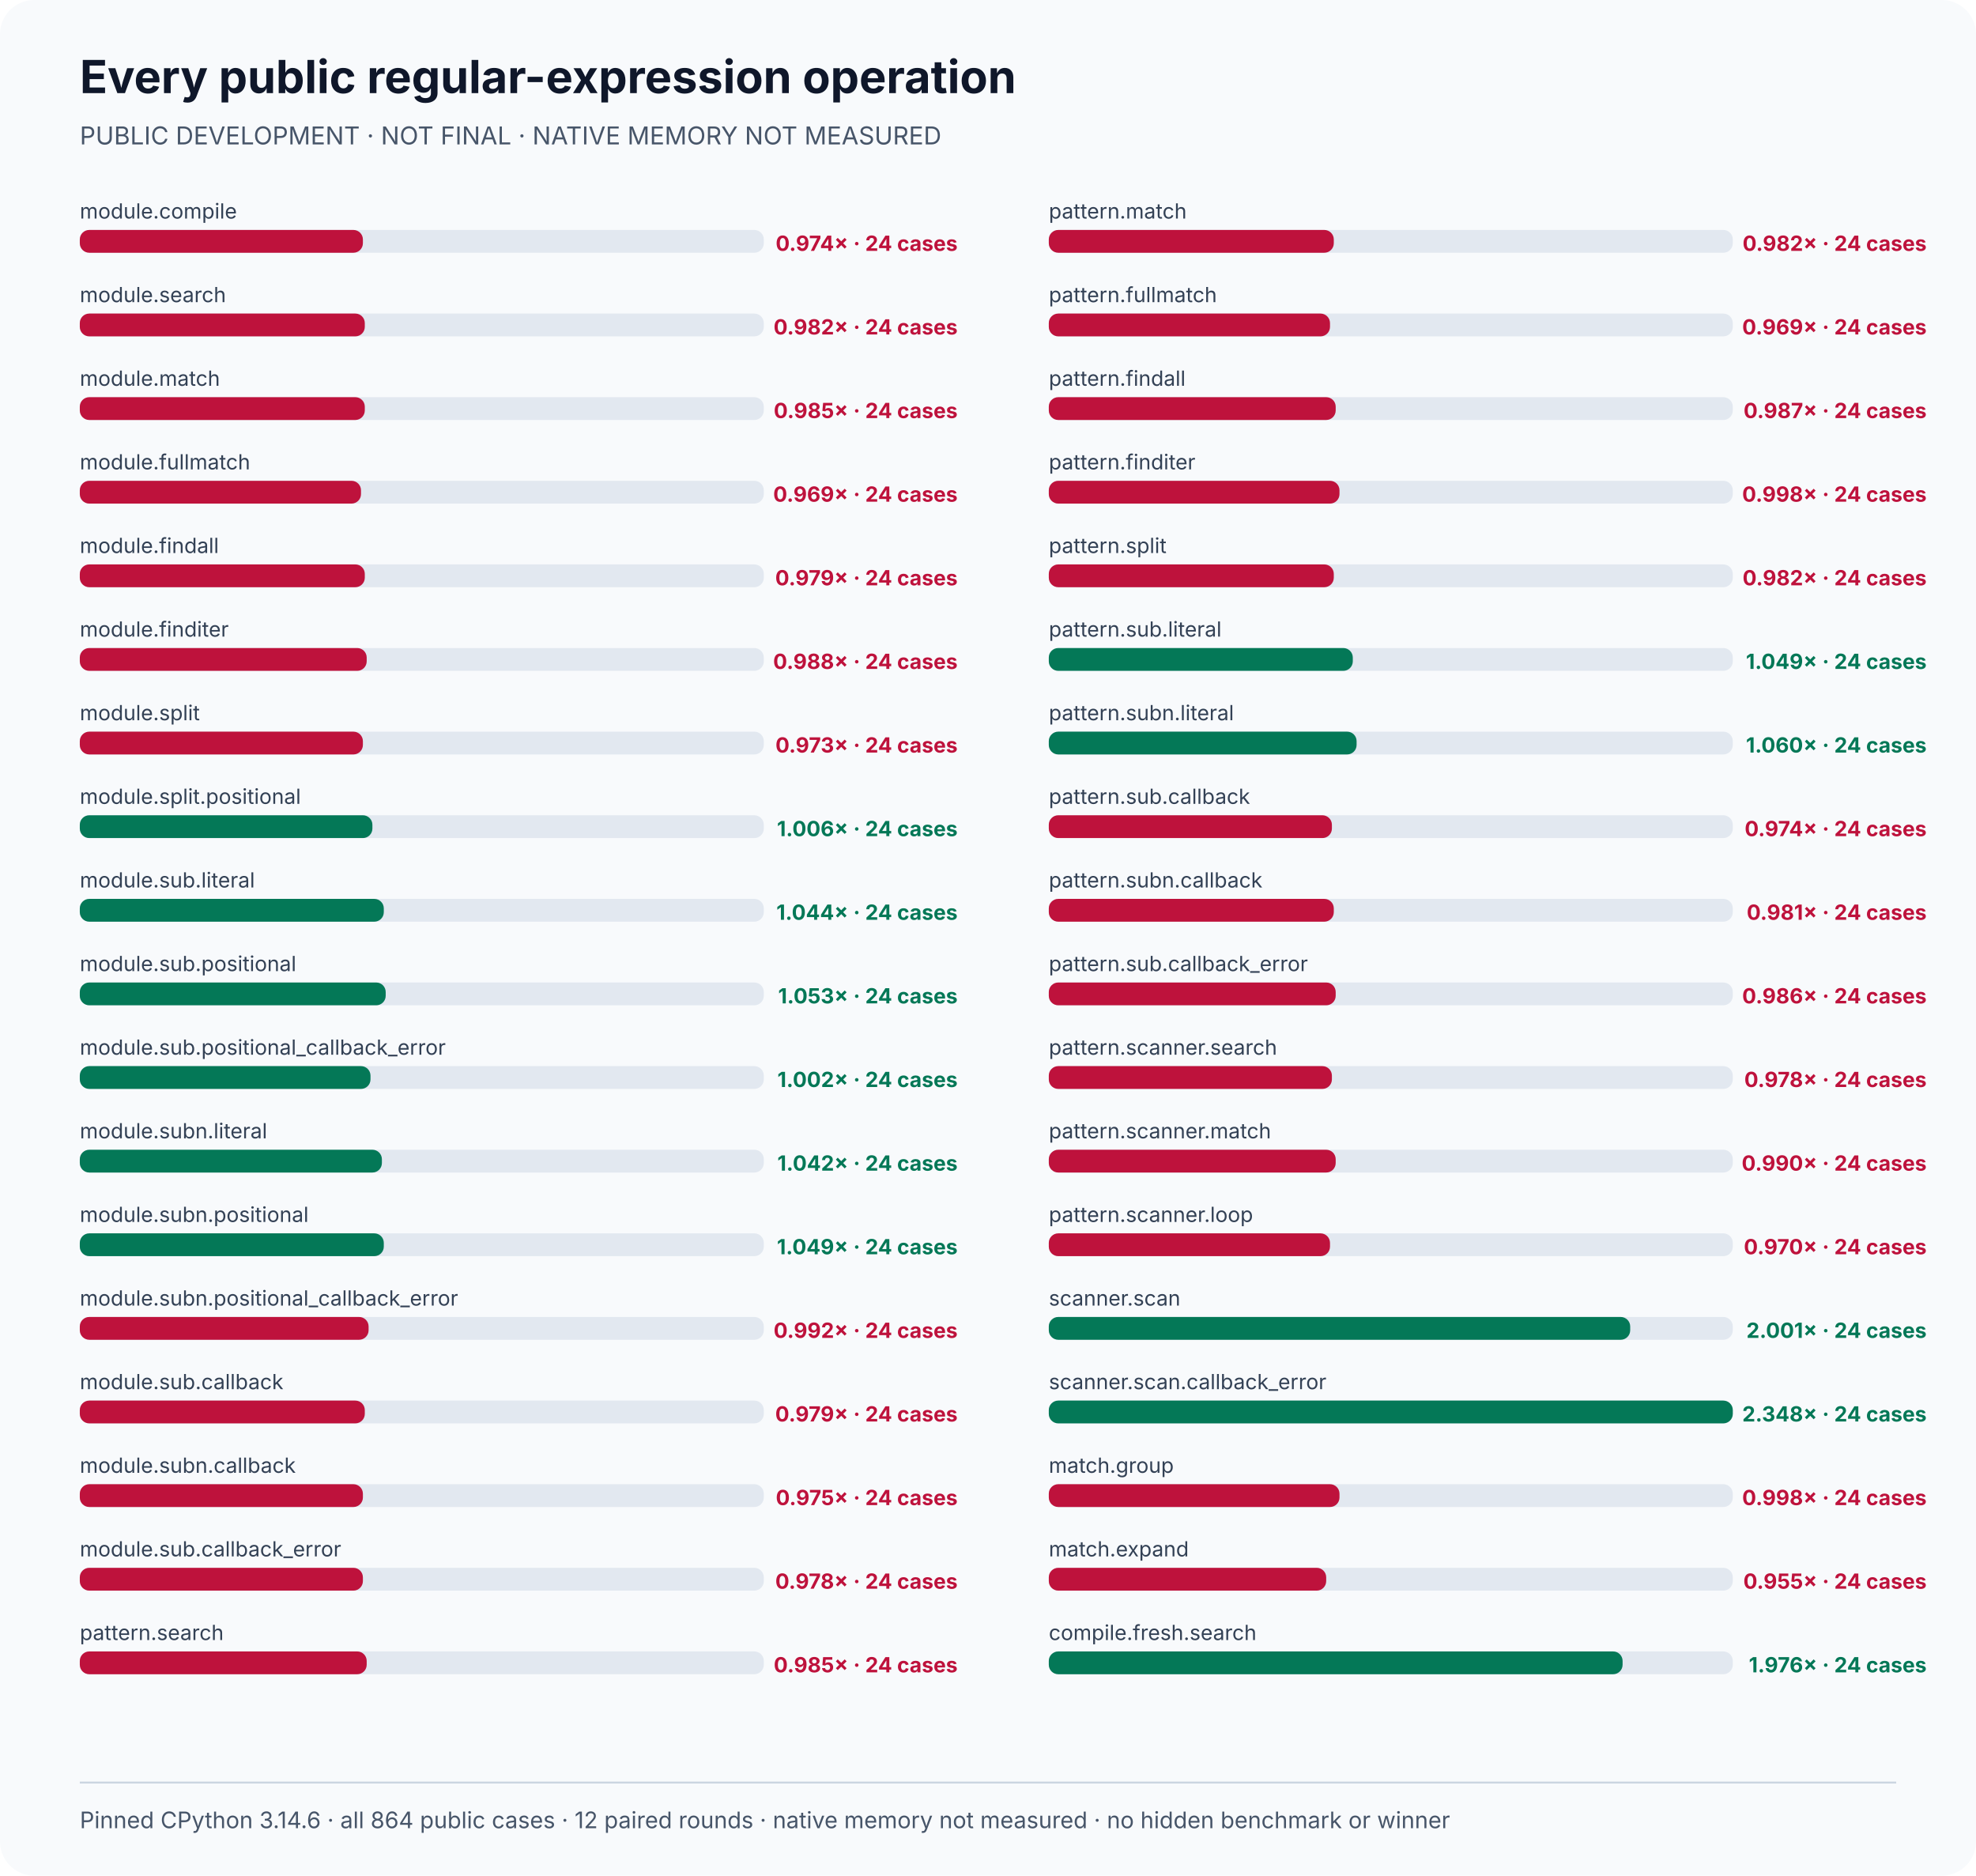
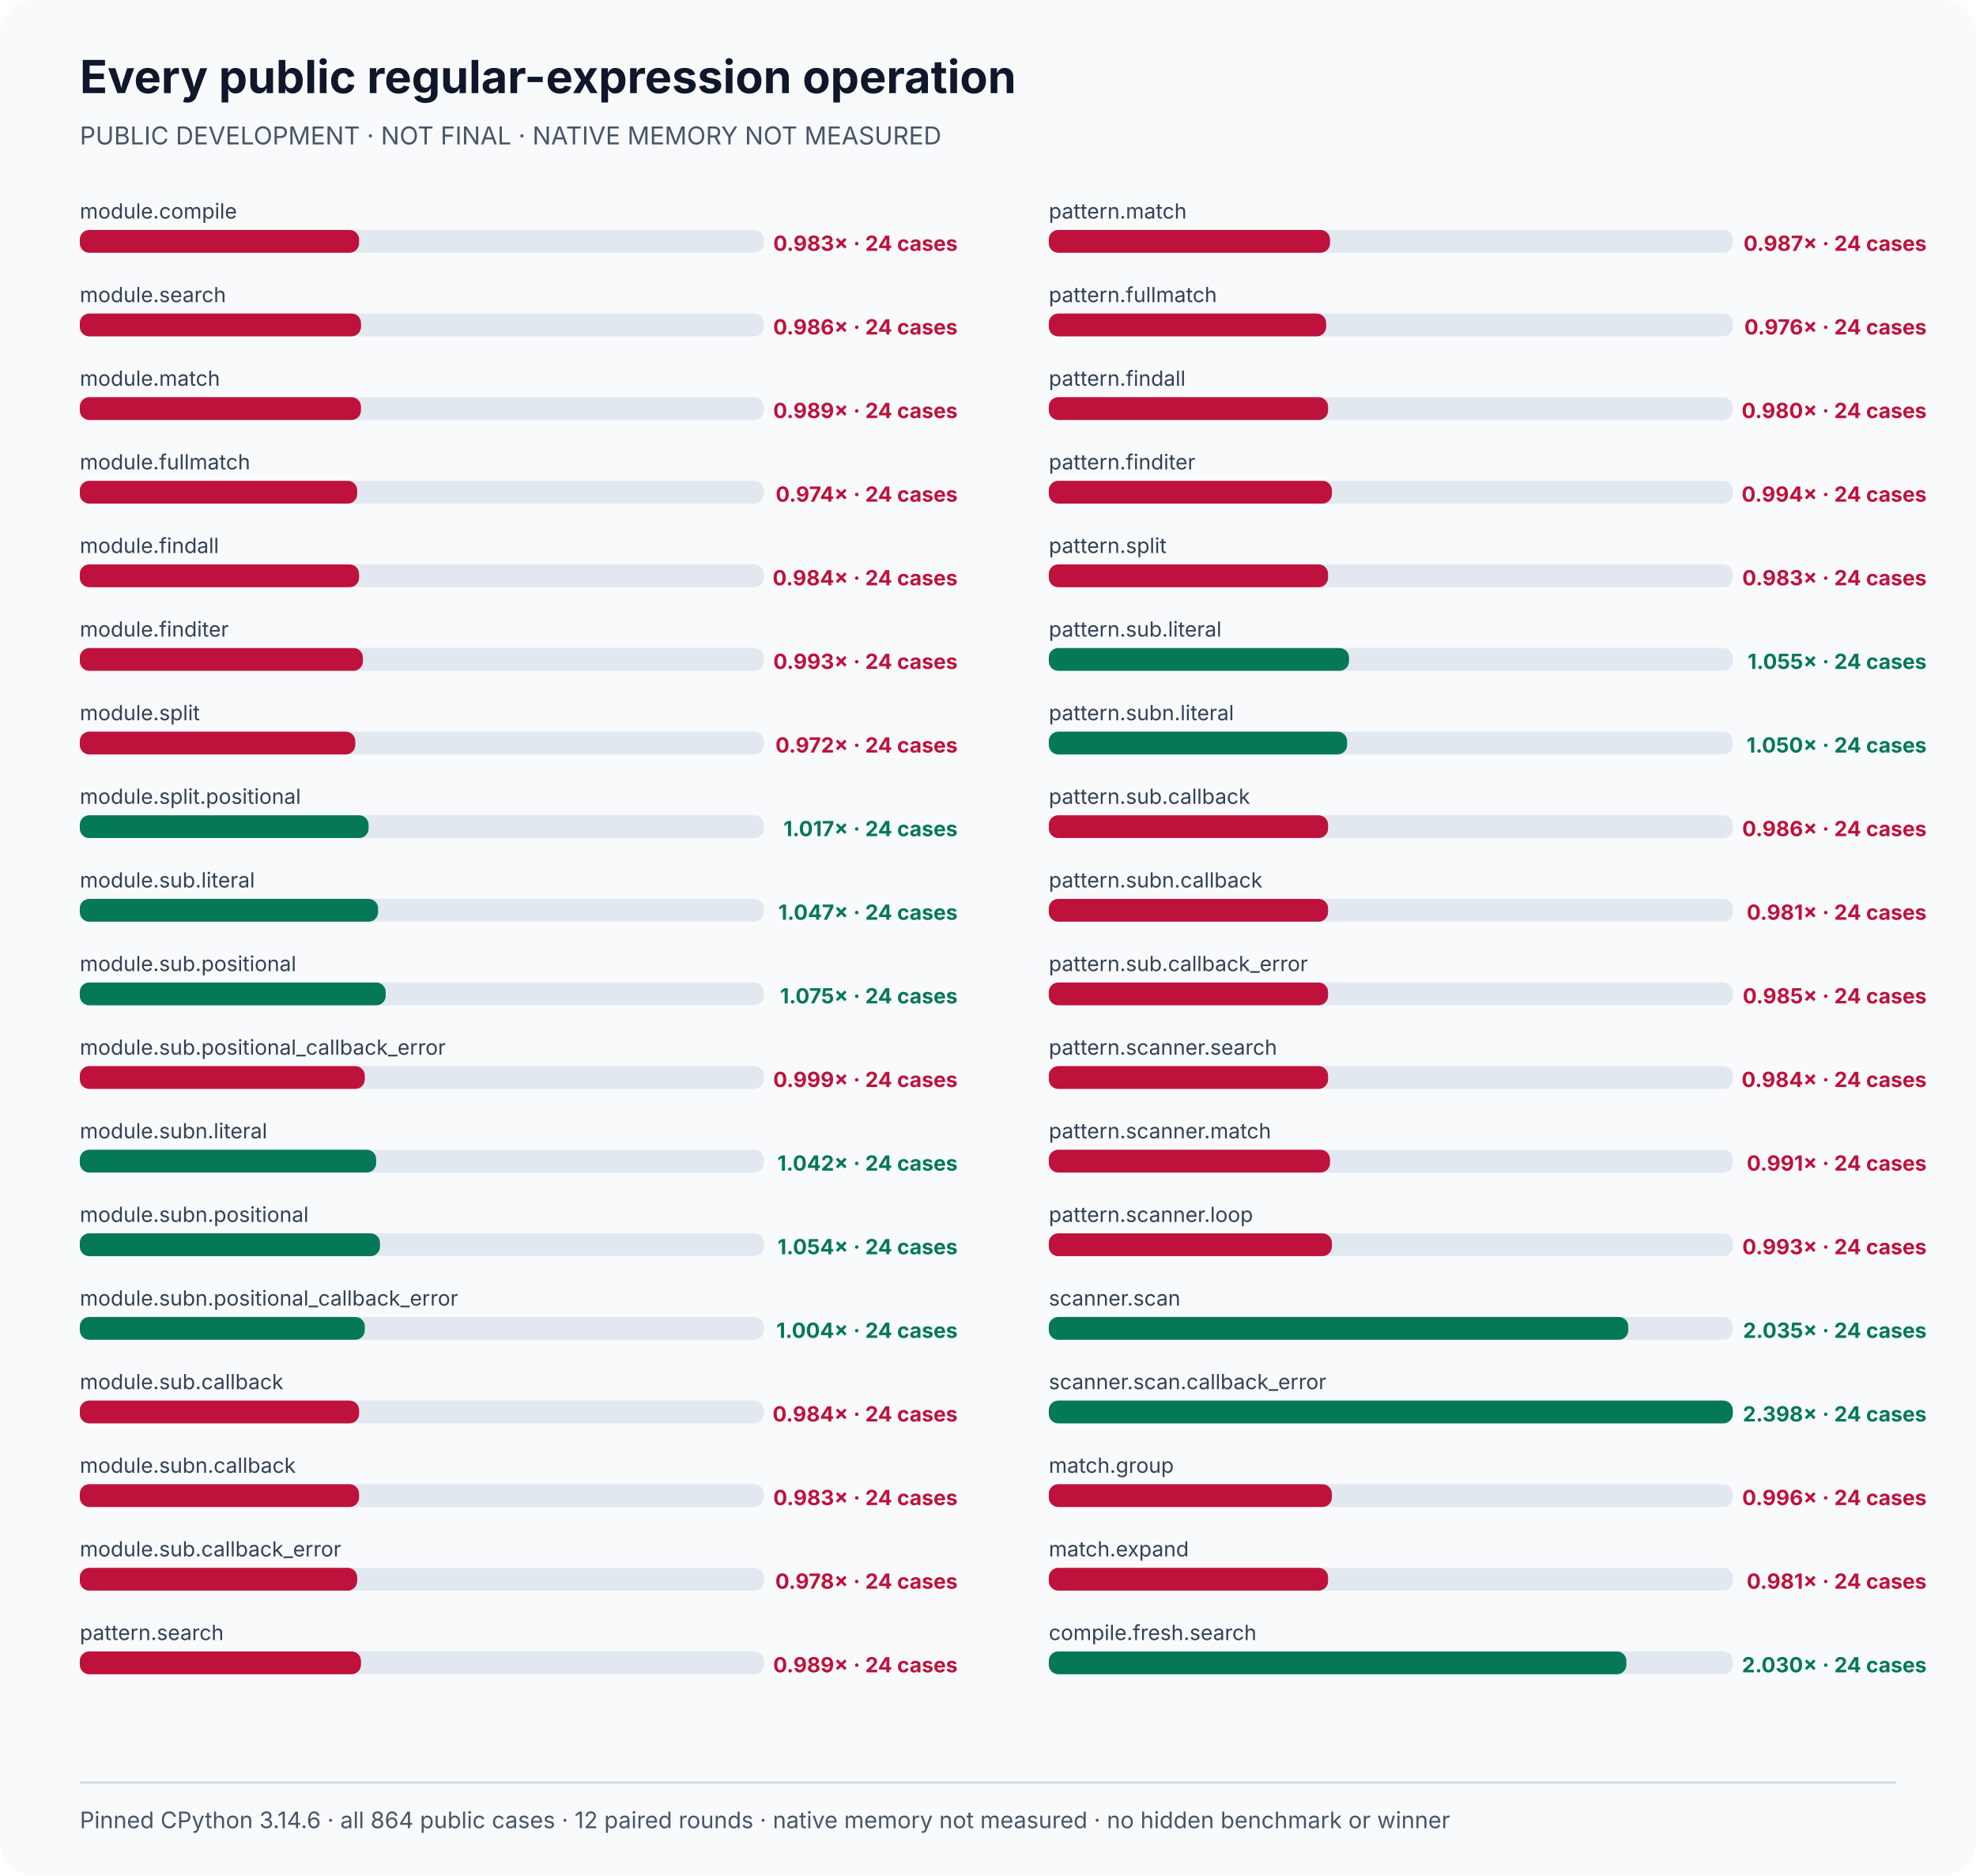
<svg xmlns="http://www.w3.org/2000/svg" width="1040" height="987" viewBox="0 0 1040 987" role="img" aria-labelledby="public-speed-title public-speed-description">
  <rect width="100%" height="100%" rx="18" fill="#f8fafc" />
  <g font-family="system-ui,-apple-system,BlinkMacSystemFont,Segoe UI,sans-serif">
    <text x="42" y="49" fill="#0f172a" font-size="24" font-weight="750">Every public regular-expression operation</text>
    <text x="42" y="76" fill="#475569" font-size="13">PUBLIC DEVELOPMENT · NOT FINAL · NATIVE MEMORY NOT MEASURED</text>
    <text x="42" y="115" fill="#334155" font-size="11">module.compile</text>
    <rect x="42" y="121" width="360" height="12" rx="5" fill="#e2e8f0" />
-     <rect x="42" y="121" width="149" height="12" rx="5" fill="#be123c" />
-     <text x="504" y="132" text-anchor="end" fill="#be123c" font-size="11" font-weight="650">0.974× · 24 cases</text>
+     <rect x="42" y="121" width="147" height="12" rx="5" fill="#be123c" />
+     <text x="504" y="132" text-anchor="end" fill="#be123c" font-size="11" font-weight="650">0.983× · 24 cases</text>
    <text x="42" y="159" fill="#334155" font-size="11">module.search</text>
    <rect x="42" y="165" width="360" height="12" rx="5" fill="#e2e8f0" />
-     <rect x="42" y="165" width="150" height="12" rx="5" fill="#be123c" />
-     <text x="504" y="176" text-anchor="end" fill="#be123c" font-size="11" font-weight="650">0.982× · 24 cases</text>
+     <rect x="42" y="165" width="148" height="12" rx="5" fill="#be123c" />
+     <text x="504" y="176" text-anchor="end" fill="#be123c" font-size="11" font-weight="650">0.986× · 24 cases</text>
    <text x="42" y="203" fill="#334155" font-size="11">module.match</text>
    <rect x="42" y="209" width="360" height="12" rx="5" fill="#e2e8f0" />
-     <rect x="42" y="209" width="150" height="12" rx="5" fill="#be123c" />
-     <text x="504" y="220" text-anchor="end" fill="#be123c" font-size="11" font-weight="650">0.985× · 24 cases</text>
+     <rect x="42" y="209" width="148" height="12" rx="5" fill="#be123c" />
+     <text x="504" y="220" text-anchor="end" fill="#be123c" font-size="11" font-weight="650">0.989× · 24 cases</text>
    <text x="42" y="247" fill="#334155" font-size="11">module.fullmatch</text>
    <rect x="42" y="253" width="360" height="12" rx="5" fill="#e2e8f0" />
-     <rect x="42" y="253" width="148" height="12" rx="5" fill="#be123c" />
-     <text x="504" y="264" text-anchor="end" fill="#be123c" font-size="11" font-weight="650">0.969× · 24 cases</text>
+     <rect x="42" y="253" width="146" height="12" rx="5" fill="#be123c" />
+     <text x="504" y="264" text-anchor="end" fill="#be123c" font-size="11" font-weight="650">0.974× · 24 cases</text>
    <text x="42" y="291" fill="#334155" font-size="11">module.findall</text>
    <rect x="42" y="297" width="360" height="12" rx="5" fill="#e2e8f0" />
-     <rect x="42" y="297" width="150" height="12" rx="5" fill="#be123c" />
-     <text x="504" y="308" text-anchor="end" fill="#be123c" font-size="11" font-weight="650">0.979× · 24 cases</text>
+     <rect x="42" y="297" width="147" height="12" rx="5" fill="#be123c" />
+     <text x="504" y="308" text-anchor="end" fill="#be123c" font-size="11" font-weight="650">0.984× · 24 cases</text>
    <text x="42" y="335" fill="#334155" font-size="11">module.finditer</text>
    <rect x="42" y="341" width="360" height="12" rx="5" fill="#e2e8f0" />
-     <rect x="42" y="341" width="151" height="12" rx="5" fill="#be123c" />
-     <text x="504" y="352" text-anchor="end" fill="#be123c" font-size="11" font-weight="650">0.988× · 24 cases</text>
+     <rect x="42" y="341" width="149" height="12" rx="5" fill="#be123c" />
+     <text x="504" y="352" text-anchor="end" fill="#be123c" font-size="11" font-weight="650">0.993× · 24 cases</text>
    <text x="42" y="379" fill="#334155" font-size="11">module.split</text>
    <rect x="42" y="385" width="360" height="12" rx="5" fill="#e2e8f0" />
-     <rect x="42" y="385" width="149" height="12" rx="5" fill="#be123c" />
-     <text x="504" y="396" text-anchor="end" fill="#be123c" font-size="11" font-weight="650">0.973× · 24 cases</text>
+     <rect x="42" y="385" width="145" height="12" rx="5" fill="#be123c" />
+     <text x="504" y="396" text-anchor="end" fill="#be123c" font-size="11" font-weight="650">0.972× · 24 cases</text>
    <text x="42" y="423" fill="#334155" font-size="11">module.split.positional</text>
    <rect x="42" y="429" width="360" height="12" rx="5" fill="#e2e8f0" />
-     <rect x="42" y="429" width="154" height="12" rx="5" fill="#047857" />
-     <text x="504" y="440" text-anchor="end" fill="#047857" font-size="11" font-weight="650">1.006× · 24 cases</text>
+     <rect x="42" y="429" width="152" height="12" rx="5" fill="#047857" />
+     <text x="504" y="440" text-anchor="end" fill="#047857" font-size="11" font-weight="650">1.017× · 24 cases</text>
    <text x="42" y="467" fill="#334155" font-size="11">module.sub.literal</text>
    <rect x="42" y="473" width="360" height="12" rx="5" fill="#e2e8f0" />
-     <rect x="42" y="473" width="160" height="12" rx="5" fill="#047857" />
-     <text x="504" y="484" text-anchor="end" fill="#047857" font-size="11" font-weight="650">1.044× · 24 cases</text>
+     <rect x="42" y="473" width="157" height="12" rx="5" fill="#047857" />
+     <text x="504" y="484" text-anchor="end" fill="#047857" font-size="11" font-weight="650">1.047× · 24 cases</text>
    <text x="42" y="511" fill="#334155" font-size="11">module.sub.positional</text>
    <rect x="42" y="517" width="360" height="12" rx="5" fill="#e2e8f0" />
    <rect x="42" y="517" width="161" height="12" rx="5" fill="#047857" />
-     <text x="504" y="528" text-anchor="end" fill="#047857" font-size="11" font-weight="650">1.053× · 24 cases</text>
+     <text x="504" y="528" text-anchor="end" fill="#047857" font-size="11" font-weight="650">1.075× · 24 cases</text>
    <text x="42" y="555" fill="#334155" font-size="11">module.sub.positional_callback_error</text>
    <rect x="42" y="561" width="360" height="12" rx="5" fill="#e2e8f0" />
-     <rect x="42" y="561" width="153" height="12" rx="5" fill="#047857" />
-     <text x="504" y="572" text-anchor="end" fill="#047857" font-size="11" font-weight="650">1.002× · 24 cases</text>
+     <rect x="42" y="561" width="150" height="12" rx="5" fill="#be123c" />
+     <text x="504" y="572" text-anchor="end" fill="#be123c" font-size="11" font-weight="650">0.999× · 24 cases</text>
    <text x="42" y="599" fill="#334155" font-size="11">module.subn.literal</text>
    <rect x="42" y="605" width="360" height="12" rx="5" fill="#e2e8f0" />
-     <rect x="42" y="605" width="159" height="12" rx="5" fill="#047857" />
+     <rect x="42" y="605" width="156" height="12" rx="5" fill="#047857" />
    <text x="504" y="616" text-anchor="end" fill="#047857" font-size="11" font-weight="650">1.042× · 24 cases</text>
    <text x="42" y="643" fill="#334155" font-size="11">module.subn.positional</text>
    <rect x="42" y="649" width="360" height="12" rx="5" fill="#e2e8f0" />
-     <rect x="42" y="649" width="160" height="12" rx="5" fill="#047857" />
-     <text x="504" y="660" text-anchor="end" fill="#047857" font-size="11" font-weight="650">1.049× · 24 cases</text>
+     <rect x="42" y="649" width="158" height="12" rx="5" fill="#047857" />
+     <text x="504" y="660" text-anchor="end" fill="#047857" font-size="11" font-weight="650">1.054× · 24 cases</text>
    <text x="42" y="687" fill="#334155" font-size="11">module.subn.positional_callback_error</text>
    <rect x="42" y="693" width="360" height="12" rx="5" fill="#e2e8f0" />
-     <rect x="42" y="693" width="152" height="12" rx="5" fill="#be123c" />
-     <text x="504" y="704" text-anchor="end" fill="#be123c" font-size="11" font-weight="650">0.992× · 24 cases</text>
+     <rect x="42" y="693" width="150" height="12" rx="5" fill="#047857" />
+     <text x="504" y="704" text-anchor="end" fill="#047857" font-size="11" font-weight="650">1.004× · 24 cases</text>
    <text x="42" y="731" fill="#334155" font-size="11">module.sub.callback</text>
    <rect x="42" y="737" width="360" height="12" rx="5" fill="#e2e8f0" />
-     <rect x="42" y="737" width="150" height="12" rx="5" fill="#be123c" />
-     <text x="504" y="748" text-anchor="end" fill="#be123c" font-size="11" font-weight="650">0.979× · 24 cases</text>
+     <rect x="42" y="737" width="147" height="12" rx="5" fill="#be123c" />
+     <text x="504" y="748" text-anchor="end" fill="#be123c" font-size="11" font-weight="650">0.984× · 24 cases</text>
    <text x="42" y="775" fill="#334155" font-size="11">module.subn.callback</text>
    <rect x="42" y="781" width="360" height="12" rx="5" fill="#e2e8f0" />
-     <rect x="42" y="781" width="149" height="12" rx="5" fill="#be123c" />
-     <text x="504" y="792" text-anchor="end" fill="#be123c" font-size="11" font-weight="650">0.975× · 24 cases</text>
+     <rect x="42" y="781" width="147" height="12" rx="5" fill="#be123c" />
+     <text x="504" y="792" text-anchor="end" fill="#be123c" font-size="11" font-weight="650">0.983× · 24 cases</text>
    <text x="42" y="819" fill="#334155" font-size="11">module.sub.callback_error</text>
    <rect x="42" y="825" width="360" height="12" rx="5" fill="#e2e8f0" />
-     <rect x="42" y="825" width="149" height="12" rx="5" fill="#be123c" />
+     <rect x="42" y="825" width="146" height="12" rx="5" fill="#be123c" />
    <text x="504" y="836" text-anchor="end" fill="#be123c" font-size="11" font-weight="650">0.978× · 24 cases</text>
    <text x="42" y="863" fill="#334155" font-size="11">pattern.search</text>
    <rect x="42" y="869" width="360" height="12" rx="5" fill="#e2e8f0" />
-     <rect x="42" y="869" width="151" height="12" rx="5" fill="#be123c" />
-     <text x="504" y="880" text-anchor="end" fill="#be123c" font-size="11" font-weight="650">0.985× · 24 cases</text>
+     <rect x="42" y="869" width="148" height="12" rx="5" fill="#be123c" />
+     <text x="504" y="880" text-anchor="end" fill="#be123c" font-size="11" font-weight="650">0.989× · 24 cases</text>
    <text x="552" y="115" fill="#334155" font-size="11">pattern.match</text>
    <rect x="552" y="121" width="360" height="12" rx="5" fill="#e2e8f0" />
-     <rect x="552" y="121" width="150" height="12" rx="5" fill="#be123c" />
-     <text x="1014" y="132" text-anchor="end" fill="#be123c" font-size="11" font-weight="650">0.982× · 24 cases</text>
+     <rect x="552" y="121" width="148" height="12" rx="5" fill="#be123c" />
+     <text x="1014" y="132" text-anchor="end" fill="#be123c" font-size="11" font-weight="650">0.987× · 24 cases</text>
    <text x="552" y="159" fill="#334155" font-size="11">pattern.fullmatch</text>
    <rect x="552" y="165" width="360" height="12" rx="5" fill="#e2e8f0" />
-     <rect x="552" y="165" width="148" height="12" rx="5" fill="#be123c" />
-     <text x="1014" y="176" text-anchor="end" fill="#be123c" font-size="11" font-weight="650">0.969× · 24 cases</text>
+     <rect x="552" y="165" width="146" height="12" rx="5" fill="#be123c" />
+     <text x="1014" y="176" text-anchor="end" fill="#be123c" font-size="11" font-weight="650">0.976× · 24 cases</text>
    <text x="552" y="203" fill="#334155" font-size="11">pattern.findall</text>
    <rect x="552" y="209" width="360" height="12" rx="5" fill="#e2e8f0" />
-     <rect x="552" y="209" width="151" height="12" rx="5" fill="#be123c" />
-     <text x="1014" y="220" text-anchor="end" fill="#be123c" font-size="11" font-weight="650">0.987× · 24 cases</text>
+     <rect x="552" y="209" width="147" height="12" rx="5" fill="#be123c" />
+     <text x="1014" y="220" text-anchor="end" fill="#be123c" font-size="11" font-weight="650">0.980× · 24 cases</text>
    <text x="552" y="247" fill="#334155" font-size="11">pattern.finditer</text>
    <rect x="552" y="253" width="360" height="12" rx="5" fill="#e2e8f0" />
-     <rect x="552" y="253" width="153" height="12" rx="5" fill="#be123c" />
-     <text x="1014" y="264" text-anchor="end" fill="#be123c" font-size="11" font-weight="650">0.998× · 24 cases</text>
+     <rect x="552" y="253" width="149" height="12" rx="5" fill="#be123c" />
+     <text x="1014" y="264" text-anchor="end" fill="#be123c" font-size="11" font-weight="650">0.994× · 24 cases</text>
    <text x="552" y="291" fill="#334155" font-size="11">pattern.split</text>
    <rect x="552" y="297" width="360" height="12" rx="5" fill="#e2e8f0" />
-     <rect x="552" y="297" width="150" height="12" rx="5" fill="#be123c" />
-     <text x="1014" y="308" text-anchor="end" fill="#be123c" font-size="11" font-weight="650">0.982× · 24 cases</text>
+     <rect x="552" y="297" width="147" height="12" rx="5" fill="#be123c" />
+     <text x="1014" y="308" text-anchor="end" fill="#be123c" font-size="11" font-weight="650">0.983× · 24 cases</text>
    <text x="552" y="335" fill="#334155" font-size="11">pattern.sub.literal</text>
    <rect x="552" y="341" width="360" height="12" rx="5" fill="#e2e8f0" />
-     <rect x="552" y="341" width="160" height="12" rx="5" fill="#047857" />
-     <text x="1014" y="352" text-anchor="end" fill="#047857" font-size="11" font-weight="650">1.049× · 24 cases</text>
+     <rect x="552" y="341" width="158" height="12" rx="5" fill="#047857" />
+     <text x="1014" y="352" text-anchor="end" fill="#047857" font-size="11" font-weight="650">1.055× · 24 cases</text>
    <text x="552" y="379" fill="#334155" font-size="11">pattern.subn.literal</text>
    <rect x="552" y="385" width="360" height="12" rx="5" fill="#e2e8f0" />
-     <rect x="552" y="385" width="162" height="12" rx="5" fill="#047857" />
-     <text x="1014" y="396" text-anchor="end" fill="#047857" font-size="11" font-weight="650">1.060× · 24 cases</text>
+     <rect x="552" y="385" width="157" height="12" rx="5" fill="#047857" />
+     <text x="1014" y="396" text-anchor="end" fill="#047857" font-size="11" font-weight="650">1.050× · 24 cases</text>
    <text x="552" y="423" fill="#334155" font-size="11">pattern.sub.callback</text>
    <rect x="552" y="429" width="360" height="12" rx="5" fill="#e2e8f0" />
-     <rect x="552" y="429" width="149" height="12" rx="5" fill="#be123c" />
-     <text x="1014" y="440" text-anchor="end" fill="#be123c" font-size="11" font-weight="650">0.974× · 24 cases</text>
+     <rect x="552" y="429" width="147" height="12" rx="5" fill="#be123c" />
+     <text x="1014" y="440" text-anchor="end" fill="#be123c" font-size="11" font-weight="650">0.986× · 24 cases</text>
    <text x="552" y="467" fill="#334155" font-size="11">pattern.subn.callback</text>
    <rect x="552" y="473" width="360" height="12" rx="5" fill="#e2e8f0" />
-     <rect x="552" y="473" width="150" height="12" rx="5" fill="#be123c" />
+     <rect x="552" y="473" width="147" height="12" rx="5" fill="#be123c" />
    <text x="1014" y="484" text-anchor="end" fill="#be123c" font-size="11" font-weight="650">0.981× · 24 cases</text>
    <text x="552" y="511" fill="#334155" font-size="11">pattern.sub.callback_error</text>
    <rect x="552" y="517" width="360" height="12" rx="5" fill="#e2e8f0" />
-     <rect x="552" y="517" width="151" height="12" rx="5" fill="#be123c" />
-     <text x="1014" y="528" text-anchor="end" fill="#be123c" font-size="11" font-weight="650">0.986× · 24 cases</text>
+     <rect x="552" y="517" width="147" height="12" rx="5" fill="#be123c" />
+     <text x="1014" y="528" text-anchor="end" fill="#be123c" font-size="11" font-weight="650">0.985× · 24 cases</text>
    <text x="552" y="555" fill="#334155" font-size="11">pattern.scanner.search</text>
    <rect x="552" y="561" width="360" height="12" rx="5" fill="#e2e8f0" />
-     <rect x="552" y="561" width="149" height="12" rx="5" fill="#be123c" />
-     <text x="1014" y="572" text-anchor="end" fill="#be123c" font-size="11" font-weight="650">0.978× · 24 cases</text>
+     <rect x="552" y="561" width="147" height="12" rx="5" fill="#be123c" />
+     <text x="1014" y="572" text-anchor="end" fill="#be123c" font-size="11" font-weight="650">0.984× · 24 cases</text>
    <text x="552" y="599" fill="#334155" font-size="11">pattern.scanner.match</text>
    <rect x="552" y="605" width="360" height="12" rx="5" fill="#e2e8f0" />
-     <rect x="552" y="605" width="151" height="12" rx="5" fill="#be123c" />
-     <text x="1014" y="616" text-anchor="end" fill="#be123c" font-size="11" font-weight="650">0.990× · 24 cases</text>
+     <rect x="552" y="605" width="148" height="12" rx="5" fill="#be123c" />
+     <text x="1014" y="616" text-anchor="end" fill="#be123c" font-size="11" font-weight="650">0.991× · 24 cases</text>
    <text x="552" y="643" fill="#334155" font-size="11">pattern.scanner.loop</text>
    <rect x="552" y="649" width="360" height="12" rx="5" fill="#e2e8f0" />
-     <rect x="552" y="649" width="148" height="12" rx="5" fill="#be123c" />
-     <text x="1014" y="660" text-anchor="end" fill="#be123c" font-size="11" font-weight="650">0.970× · 24 cases</text>
+     <rect x="552" y="649" width="149" height="12" rx="5" fill="#be123c" />
+     <text x="1014" y="660" text-anchor="end" fill="#be123c" font-size="11" font-weight="650">0.993× · 24 cases</text>
    <text x="552" y="687" fill="#334155" font-size="11">scanner.scan</text>
    <rect x="552" y="693" width="360" height="12" rx="5" fill="#e2e8f0" />
-     <rect x="552" y="693" width="306" height="12" rx="5" fill="#047857" />
-     <text x="1014" y="704" text-anchor="end" fill="#047857" font-size="11" font-weight="650">2.001× · 24 cases</text>
+     <rect x="552" y="693" width="305" height="12" rx="5" fill="#047857" />
+     <text x="1014" y="704" text-anchor="end" fill="#047857" font-size="11" font-weight="650">2.035× · 24 cases</text>
    <text x="552" y="731" fill="#334155" font-size="11">scanner.scan.callback_error</text>
    <rect x="552" y="737" width="360" height="12" rx="5" fill="#e2e8f0" />
    <rect x="552" y="737" width="360" height="12" rx="5" fill="#047857" />
-     <text x="1014" y="748" text-anchor="end" fill="#047857" font-size="11" font-weight="650">2.348× · 24 cases</text>
+     <text x="1014" y="748" text-anchor="end" fill="#047857" font-size="11" font-weight="650">2.398× · 24 cases</text>
    <text x="552" y="775" fill="#334155" font-size="11">match.group</text>
    <rect x="552" y="781" width="360" height="12" rx="5" fill="#e2e8f0" />
-     <rect x="552" y="781" width="153" height="12" rx="5" fill="#be123c" />
-     <text x="1014" y="792" text-anchor="end" fill="#be123c" font-size="11" font-weight="650">0.998× · 24 cases</text>
+     <rect x="552" y="781" width="149" height="12" rx="5" fill="#be123c" />
+     <text x="1014" y="792" text-anchor="end" fill="#be123c" font-size="11" font-weight="650">0.996× · 24 cases</text>
    <text x="552" y="819" fill="#334155" font-size="11">match.expand</text>
    <rect x="552" y="825" width="360" height="12" rx="5" fill="#e2e8f0" />
-     <rect x="552" y="825" width="146" height="12" rx="5" fill="#be123c" />
-     <text x="1014" y="836" text-anchor="end" fill="#be123c" font-size="11" font-weight="650">0.955× · 24 cases</text>
+     <rect x="552" y="825" width="147" height="12" rx="5" fill="#be123c" />
+     <text x="1014" y="836" text-anchor="end" fill="#be123c" font-size="11" font-weight="650">0.981× · 24 cases</text>
    <text x="552" y="863" fill="#334155" font-size="11">compile.fresh.search</text>
    <rect x="552" y="869" width="360" height="12" rx="5" fill="#e2e8f0" />
-     <rect x="552" y="869" width="302" height="12" rx="5" fill="#047857" />
-     <text x="1014" y="880" text-anchor="end" fill="#047857" font-size="11" font-weight="650">1.976× · 24 cases</text>
+     <rect x="552" y="869" width="304" height="12" rx="5" fill="#047857" />
+     <text x="1014" y="880" text-anchor="end" fill="#047857" font-size="11" font-weight="650">2.030× · 24 cases</text>
    <line x1="42" x2="998" y1="938" y2="938" stroke="#cbd5e1" />
    <text x="42" y="962" fill="#475569" font-size="12">Pinned CPython 3.14.6 · all 864 public cases · 12 paired rounds · native memory not measured · no hidden benchmark or winner</text>
  </g>
</svg>
